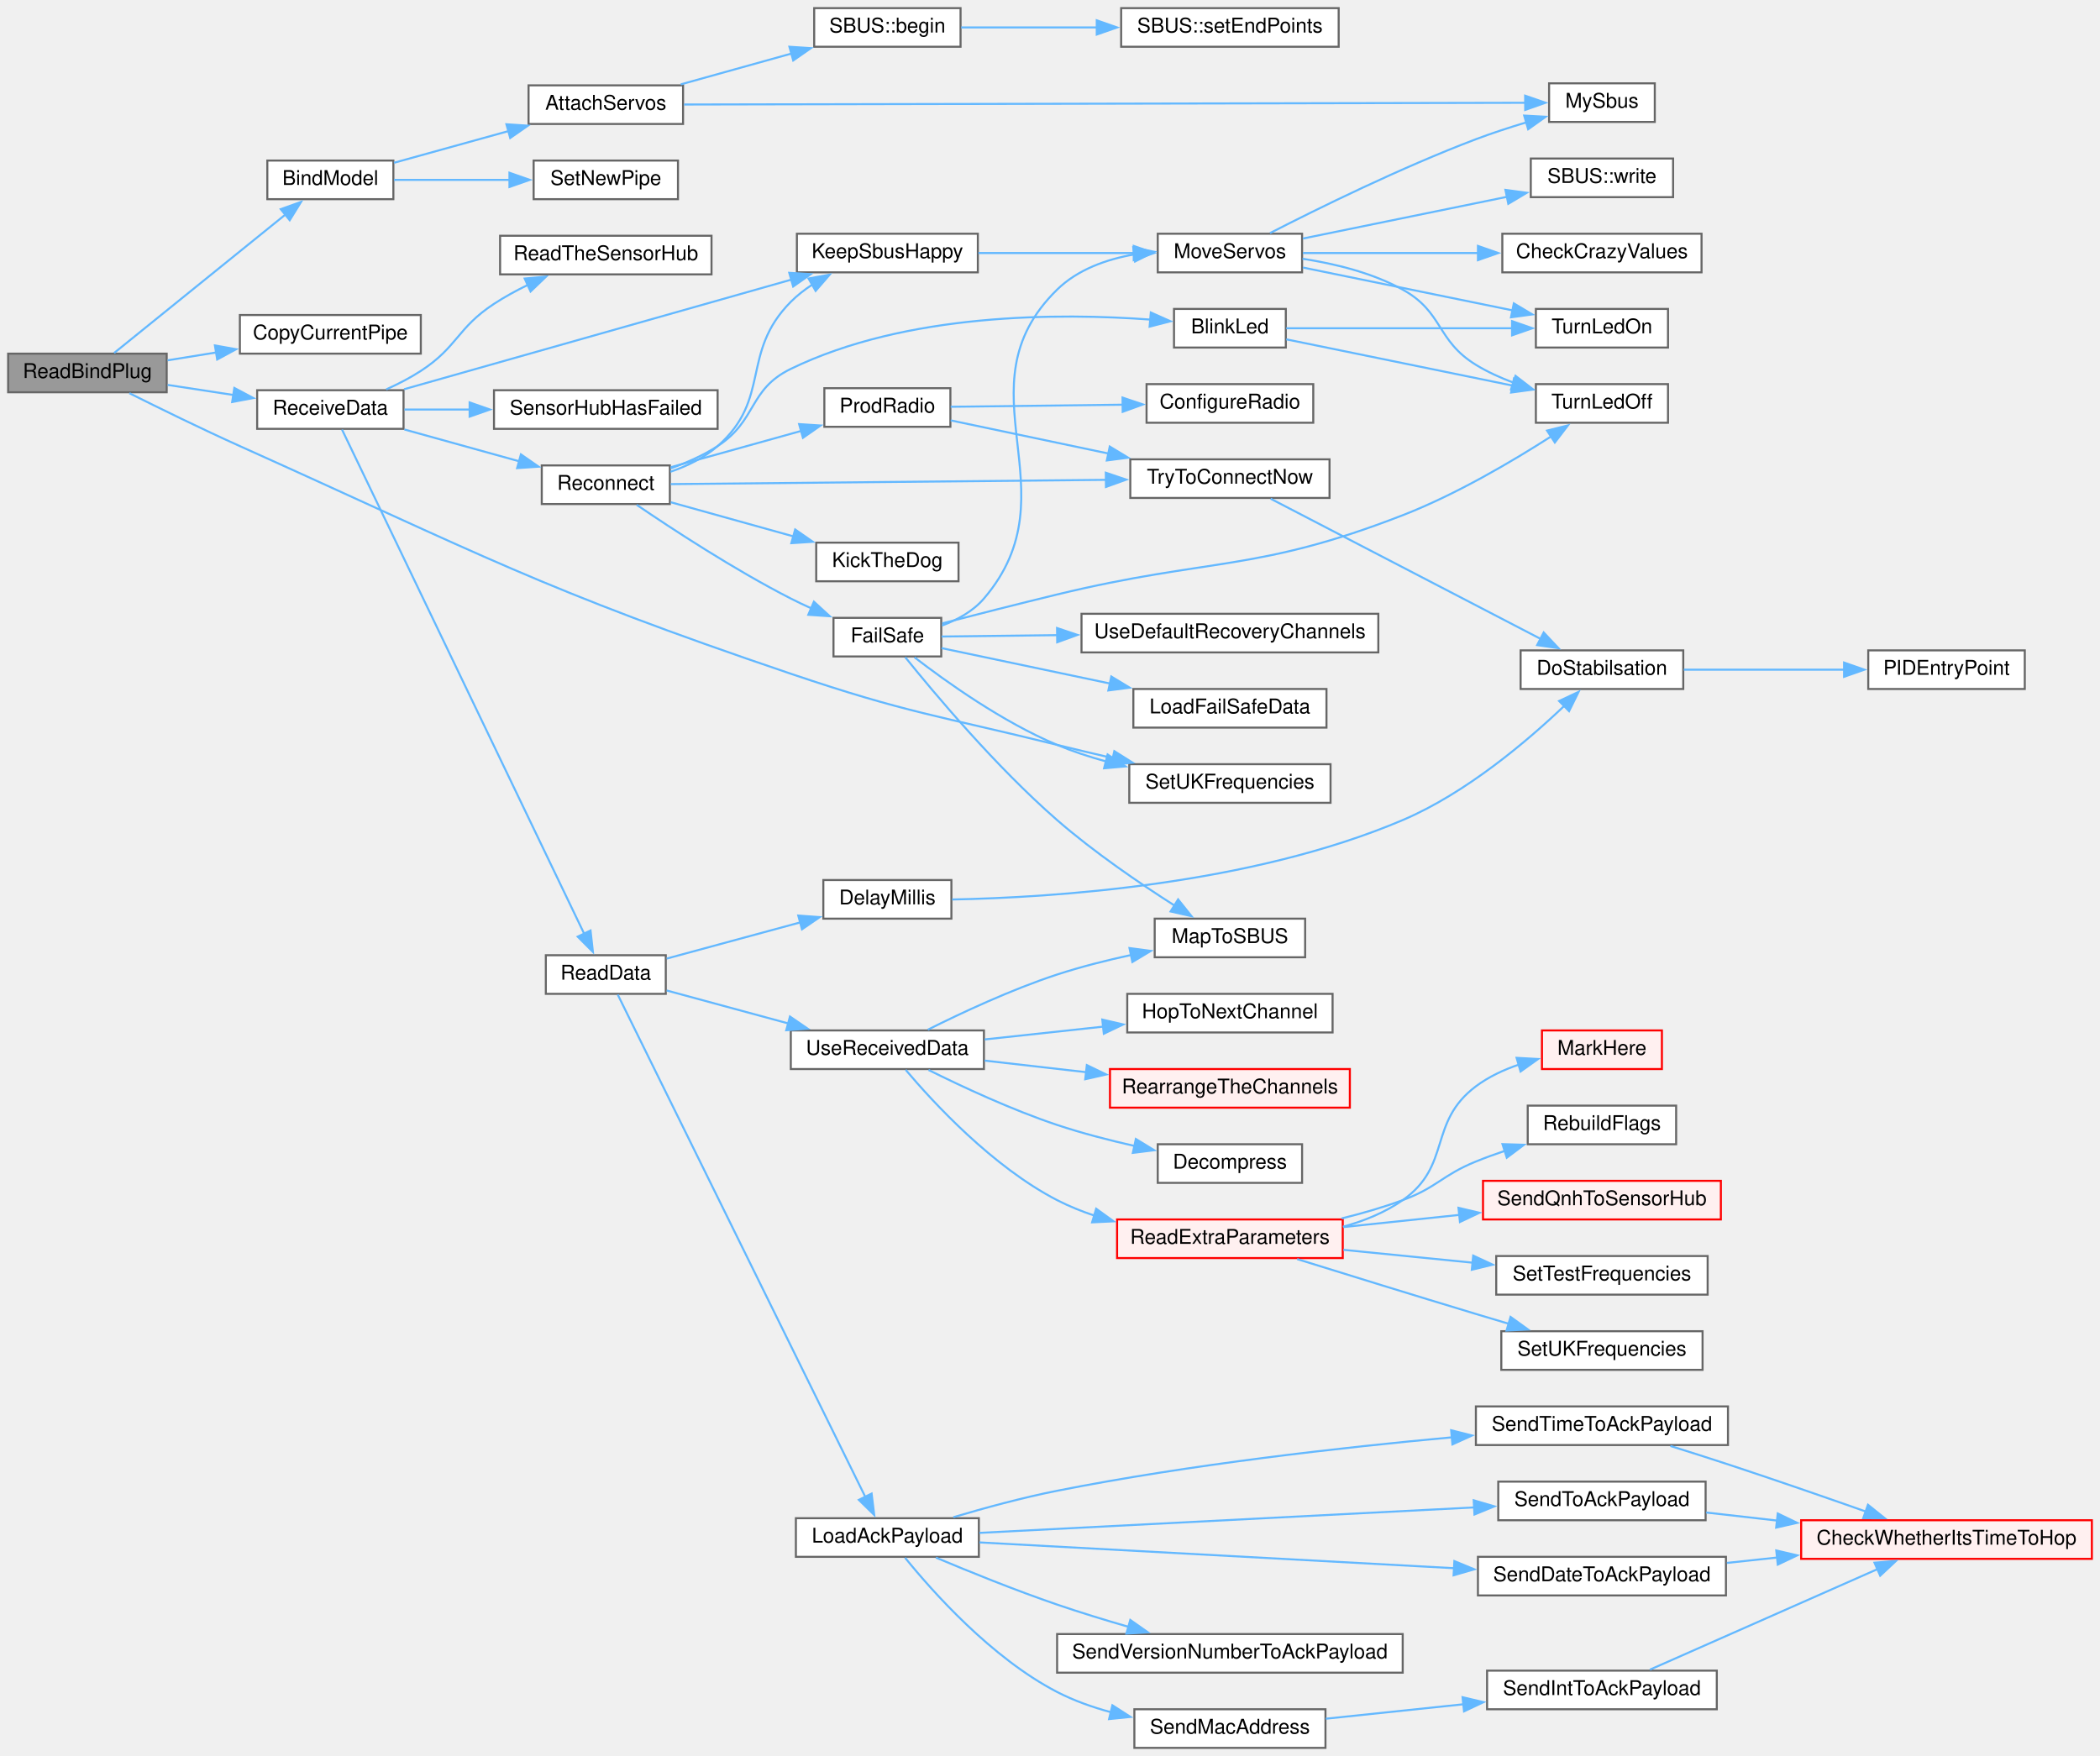
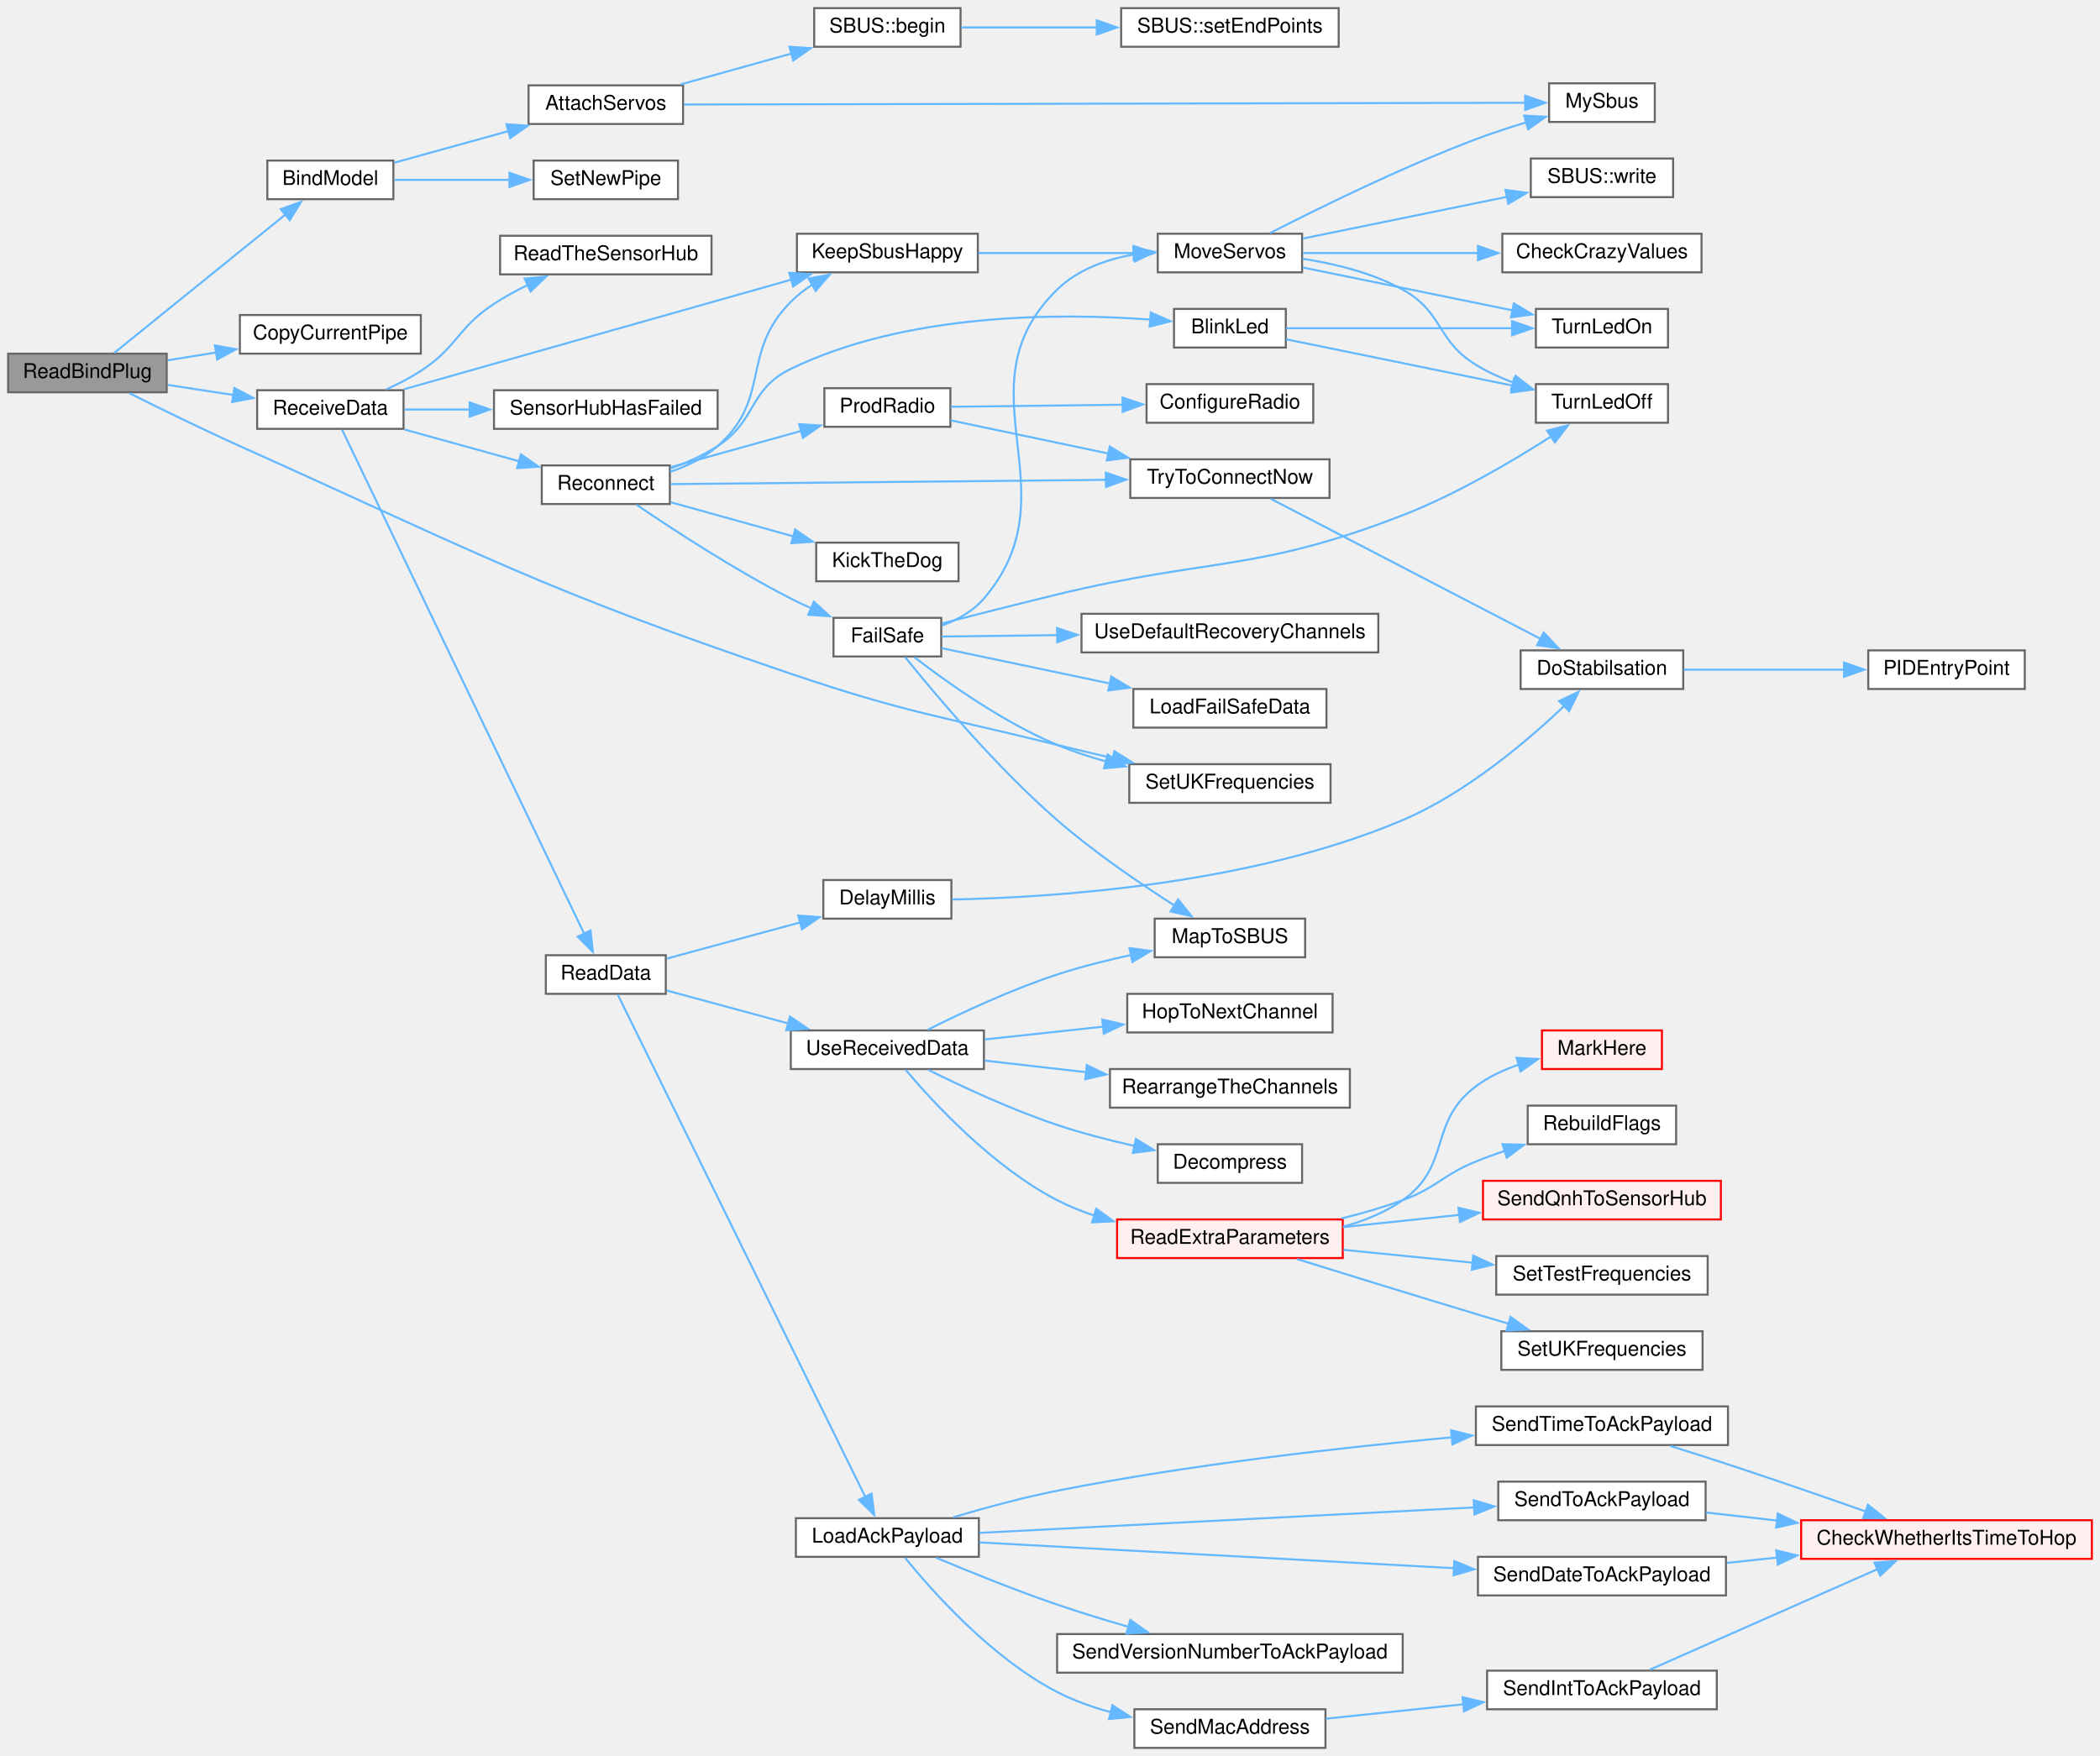
<svg xmlns="http://www.w3.org/2000/svg" xmlns:xlink="http://www.w3.org/1999/xlink" width="1033pt" height="864pt" viewBox="0.00 0.00 1033.00 864.00">
  <g id="graph0" class="graph" transform="scale(1 1) rotate(0) translate(4 860)">
    <g id="node1" class="node">
      <g id="a_node1">
        <a xlink:title=" ">
          <polygon fill="#999999" stroke="#666666" points="78,-686 0,-686 0,-667 78,-667 78,-686" />
          <text text-anchor="middle" x="39" y="-674" font-family="Helvetica,sans-Serif" font-size="10.00">ReadBindPlug</text>
        </a>
      </g>
    </g>
    <g id="node2" class="node">
      <g id="a_node2">
        <a xlink:href="ReceiverCode_2src_2main_8cpp.html#aa0c6905579a33aef28d737d43676cbbd" target="_top" xlink:title=" ">
          <polygon fill="white" stroke="#666666" points="189.5,-781 127.5,-781 127.5,-762 189.5,-762 189.5,-781" />
          <text text-anchor="middle" x="158.5" y="-769" font-family="Helvetica,sans-Serif" font-size="10.00">BindModel</text>
        </a>
      </g>
    </g>
    <g id="edge1" class="edge">
      <path fill="none" stroke="#63b8ff" d="M52.13,-686.31C72.01,-702.38 111.76,-734.52 136.35,-754.4" />
      <polygon fill="#63b8ff" stroke="#63b8ff" points="134.1,-757.09 144.08,-760.65 138.51,-751.64 134.1,-757.09" />
    </g>
    <g id="node8" class="node">
      <g id="a_node8">
        <a xlink:href="radio_8h.html#aa55e98a44b0bcb87b4e318381fece092" target="_top" xlink:title=" ">
          <polygon fill="white" stroke="#666666" points="203,-705 114,-705 114,-686 203,-686 203,-705" />
          <text text-anchor="middle" x="158.5" y="-693" font-family="Helvetica,sans-Serif" font-size="10.00">CopyCurrentPipe</text>
        </a>
      </g>
    </g>
    <g id="edge7" class="edge">
      <path fill="none" stroke="#63b8ff" d="M78.47,-682.72C86.12,-683.96 94.28,-685.28 102.35,-686.58" />
      <polygon fill="#63b8ff" stroke="#63b8ff" points="101.72,-690.03 112.15,-688.17 102.84,-683.12 101.72,-690.03" />
    </g>
    <g id="node9" class="node">
      <g id="a_node9">
        <a xlink:href="radio_8h.html#a06807a4f185694d37f774702ba74db0a" target="_top" xlink:title=" ">
          <polygon fill="white" stroke="#666666" points="194.5,-668 122.5,-668 122.5,-649 194.5,-649 194.5,-668" />
          <text text-anchor="middle" x="158.5" y="-656" font-family="Helvetica,sans-Serif" font-size="10.00">ReceiveData</text>
        </a>
      </g>
    </g>
    <g id="edge8" class="edge">
      <path fill="none" stroke="#63b8ff" d="M78.47,-670.61C88.8,-669.02 100.07,-667.3 110.78,-665.66" />
      <polygon fill="#63b8ff" stroke="#63b8ff" points="111.27,-669.12 120.63,-664.15 110.21,-662.2 111.27,-669.12" />
    </g>
    <g id="node44" class="node">
      <g id="a_node44">
        <a xlink:href="TransmitterCode_2src_2main_8cpp.html#a083c423be6ce1635de5961d0fc72ff06" target="_top" xlink:title=" ">
          <polygon fill="white" stroke="#666666" points="650.5,-484 551.5,-484 551.5,-465 650.5,-465 650.5,-484" />
          <text text-anchor="middle" x="601" y="-472" font-family="Helvetica,sans-Serif" font-size="10.00">SetUKFrequencies</text>
        </a>
      </g>
    </g>
    <g id="edge62" class="edge">
      <path fill="none" stroke="#63b8ff" d="M59.63,-666.54C74.46,-659.13 95.36,-648.87 114,-640.5 232.87,-587.08 261.56,-570.3 385,-528.5 442.08,-509.17 457.49,-507.93 516,-493.5 524.88,-491.31 534.3,-489.08 543.51,-486.96" />
      <polygon fill="#63b8ff" stroke="#63b8ff" points="544.14,-490.41 553.11,-484.77 542.58,-483.58 544.14,-490.41" />
    </g>
    <g id="node3" class="node">
      <g id="a_node3">
        <a xlink:href="ReceiverCode_2src_2main_8cpp.html#a0cbfd712ab3bd8f654bc19400fd704bd" target="_top" xlink:title=" ">
          <polygon fill="white" stroke="#666666" points="332,-818 256,-818 256,-799 332,-799 332,-818" />
          <text text-anchor="middle" x="294" y="-806" font-family="Helvetica,sans-Serif" font-size="10.00">AttachServos</text>
        </a>
      </g>
    </g>
    <g id="edge2" class="edge">
      <path fill="none" stroke="#63b8ff" d="M189.79,-779.9C206.44,-784.51 227.44,-790.33 246.15,-795.51" />
      <polygon fill="#63b8ff" stroke="#63b8ff" points="245.11,-798.86 255.68,-798.16 246.98,-792.11 245.11,-798.86" />
    </g>
    <g id="node7" class="node">
      <g id="a_node7">
        <a xlink:href="radio_8h.html#a6f54969e66375decc44723b141b78766" target="_top" xlink:title=" ">
          <polygon fill="white" stroke="#666666" points="329.5,-781 258.5,-781 258.5,-762 329.5,-762 329.5,-781" />
          <text text-anchor="middle" x="294" y="-769" font-family="Helvetica,sans-Serif" font-size="10.00">SetNewPipe</text>
        </a>
      </g>
    </g>
    <g id="edge6" class="edge">
      <path fill="none" stroke="#63b8ff" d="M189.79,-771.5C206.61,-771.5 227.89,-771.5 246.74,-771.5" />
      <polygon fill="#63b8ff" stroke="#63b8ff" points="246.6,-775 256.6,-771.5 246.6,-768 246.6,-775" />
    </g>
    <g id="node4" class="node">
      <g id="a_node4">
        <a xlink:href="classSBUS.html#a5c2fccbffff0bd17ed522529fd6b2d8f" target="_top" xlink:title=" ">
          <polygon fill="white" stroke="#666666" points="468.5,-856 396.5,-856 396.5,-837 468.5,-837 468.5,-856" />
          <text text-anchor="middle" x="432.5" y="-844" font-family="Helvetica,sans-Serif" font-size="10.00">SBUS::begin</text>
        </a>
      </g>
    </g>
    <g id="edge3" class="edge">
      <path fill="none" stroke="#63b8ff" d="M330.86,-818.48C347.53,-823.12 367.55,-828.7 385.33,-833.65" />
      <polygon fill="#63b8ff" stroke="#63b8ff" points="384.32,-837 394.89,-836.31 386.19,-830.25 384.32,-837" />
    </g>
    <g id="node6" class="node">
      <g id="a_node6">
        <a xlink:href="common_8h.html#a5424788640aaa8d535d6ea077949ef82" target="_top" xlink:title=" ">
          <polygon fill="white" stroke="#666666" points="810,-819 758,-819 758,-800 810,-800 810,-819" />
          <text text-anchor="middle" x="784" y="-807" font-family="Helvetica,sans-Serif" font-size="10.00">MySbus</text>
        </a>
      </g>
    </g>
    <g id="edge5" class="edge">
      <path fill="none" stroke="#63b8ff" d="M332.48,-808.58C423.69,-808.76 656.3,-809.24 746.49,-809.43" />
      <polygon fill="#63b8ff" stroke="#63b8ff" points="746.23,-812.92 756.24,-809.45 746.25,-805.92 746.23,-812.92" />
    </g>
    <g id="node5" class="node">
      <g id="a_node5">
        <a xlink:href="classSBUS.html#a58a6caab31090f4019d4f2439ab20fc2" target="_top" xlink:title=" ">
          <polygon fill="white" stroke="#666666" points="654.5,-856 547.5,-856 547.5,-837 654.5,-837 654.5,-856" />
          <text text-anchor="middle" x="601" y="-844" font-family="Helvetica,sans-Serif" font-size="10.00">SBUS::setEndPoints</text>
        </a>
      </g>
    </g>
    <g id="edge4" class="edge">
      <path fill="none" stroke="#63b8ff" d="M468.81,-846.5C488.25,-846.5 512.97,-846.5 535.7,-846.5" />
      <polygon fill="#63b8ff" stroke="#63b8ff" points="535.5,-850 545.5,-846.5 535.5,-843 535.5,-850" />
    </g>
    <g id="node10" class="node">
      <g id="a_node10">
        <a xlink:href="radio_8h.html#a6f74cdb7b32a3aa9e9342661bd44ad1a" target="_top" xlink:title=" ">
          <polygon fill="white" stroke="#666666" points="477,-745 388,-745 388,-726 477,-726 477,-745" />
          <text text-anchor="middle" x="432.5" y="-733" font-family="Helvetica,sans-Serif" font-size="10.00">KeepSbusHappy</text>
        </a>
      </g>
    </g>
    <g id="edge9" class="edge">
      <path fill="none" stroke="#63b8ff" d="M194.78,-668.49C243.49,-682.28 331.43,-707.17 385.32,-722.43" />
      <polygon fill="#63b8ff" stroke="#63b8ff" points="384.25,-725.76 394.83,-725.12 386.16,-719.03 384.25,-725.76" />
    </g>
    <g id="node16" class="node">
      <g id="a_node16">
        <a xlink:href="radio_8h.html#a07ca94db0e305e9c01ec51e417576308" target="_top" xlink:title=" ">
          <polygon fill="white" stroke="#666666" points="323.5,-390 264.5,-390 264.5,-371 323.5,-371 323.5,-390" />
          <text text-anchor="middle" x="294" y="-378" font-family="Helvetica,sans-Serif" font-size="10.00">ReadData</text>
        </a>
      </g>
    </g>
    <g id="edge16" class="edge">
      <path fill="none" stroke="#63b8ff" d="M164.25,-648.61C183.64,-608.24 256.95,-455.56 283.41,-400.47" />
      <polygon fill="#63b8ff" stroke="#63b8ff" points="286.48,-402.17 287.65,-391.64 280.17,-399.14 286.48,-402.17" />
    </g>
    <g id="node39" class="node">
      <g id="a_node39">
        <a xlink:href="ReceiverCode_2src_2main_8cpp.html#a5d2350b2507883d3644251013370bc5b" target="_top" xlink:title=" ">
          <polygon fill="white" stroke="#666666" points="346,-744 242,-744 242,-725 346,-725 346,-744" />
          <text text-anchor="middle" x="294" y="-732" font-family="Helvetica,sans-Serif" font-size="10.00">ReadTheSensorHub</text>
        </a>
      </g>
    </g>
    <g id="edge42" class="edge">
      <path fill="none" stroke="#63b8ff" d="M185.99,-668.4C191.78,-671.02 197.75,-674.08 203,-677.5 221.19,-689.34 220.85,-698.6 239,-710.5 244.2,-713.91 249.97,-717.05 255.74,-719.86" />
      <polygon fill="#63b8ff" stroke="#63b8ff" points="254.09,-722.95 264.64,-723.91 256.99,-716.58 254.09,-722.95" />
    </g>
    <g id="node40" class="node">
      <g id="a_node40">
        <a xlink:href="radio_8h.html#aca314b55765a1c3af5397c0cb3ce47ff" target="_top" xlink:title=" ">
          <polygon fill="white" stroke="#666666" points="325.5,-631 262.5,-631 262.5,-612 325.5,-612 325.5,-631" />
          <text text-anchor="middle" x="294" y="-619" font-family="Helvetica,sans-Serif" font-size="10.00">Reconnect</text>
        </a>
      </g>
    </g>
    <g id="edge43" class="edge">
      <path fill="none" stroke="#63b8ff" d="M194.93,-648.68C212.32,-643.86 233.4,-638.02 251.54,-632.99" />
      <polygon fill="#63b8ff" stroke="#63b8ff" points="252.24,-636.43 260.95,-630.38 250.37,-629.68 252.24,-636.43" />
    </g>
    <g id="node50" class="node">
      <g id="a_node50">
        <a xlink:href="ReceiverCode_2src_2main_8cpp.html#ad8b70060a07f5323c3e1011dd6b1dd6f" target="_top" xlink:title=" ">
          <polygon fill="white" stroke="#666666" points="349,-668 239,-668 239,-649 349,-649 349,-668" />
          <text text-anchor="middle" x="294" y="-656" font-family="Helvetica,sans-Serif" font-size="10.00">SensorHubHasFailed</text>
        </a>
      </g>
    </g>
    <g id="edge61" class="edge">
      <path fill="none" stroke="#63b8ff" d="M194.93,-658.5C204.84,-658.5 215.95,-658.5 227.04,-658.5" />
      <polygon fill="#63b8ff" stroke="#63b8ff" points="227.01,-662 237.01,-658.5 227.01,-655 227.01,-662" />
    </g>
    <g id="node11" class="node">
      <g id="a_node11">
        <a xlink:href="ReceiverCode_2src_2main_8cpp.html#a6f2443a0666140cf4d8b7352bb3b793c" target="_top" xlink:title=" ">
          <polygon fill="white" stroke="#666666" points="636.5,-745 565.5,-745 565.5,-726 636.5,-726 636.5,-745" />
          <text text-anchor="middle" x="601" y="-733" font-family="Helvetica,sans-Serif" font-size="10.00">MoveServos</text>
        </a>
      </g>
    </g>
    <g id="edge10" class="edge">
      <path fill="none" stroke="#63b8ff" d="M477.25,-735.5C500.84,-735.5 529.96,-735.5 553.9,-735.5" />
      <polygon fill="#63b8ff" stroke="#63b8ff" points="553.69,-739 563.69,-735.5 553.69,-732 553.69,-739" />
    </g>
    <g id="edge12" class="edge">
      <path fill="none" stroke="#63b8ff" d="M620.74,-745.32C644.04,-757.27 685.23,-777.59 722,-791.5 729.95,-794.51 738.64,-797.34 746.9,-799.82" />
      <polygon fill="#63b8ff" stroke="#63b8ff" points="745.76,-803.13 756.34,-802.55 747.71,-796.41 745.76,-803.13" />
    </g>
    <g id="node12" class="node">
      <g id="a_node12">
        <a xlink:href="ReceiverCode_2src_2main_8cpp.html#ae5188cdc179ab32d9a36de911e3a2d45" target="_top" xlink:title=" ">
          <polygon fill="white" stroke="#666666" points="833,-745 735,-745 735,-726 833,-726 833,-745" />
          <text text-anchor="middle" x="784" y="-733" font-family="Helvetica,sans-Serif" font-size="10.00">CheckCrazyValues</text>
        </a>
      </g>
    </g>
    <g id="edge11" class="edge">
      <path fill="none" stroke="#63b8ff" d="M636.9,-735.5C661.28,-735.5 694.44,-735.5 723.01,-735.5" />
      <polygon fill="#63b8ff" stroke="#63b8ff" points="723.01,-739 733.01,-735.5 723.01,-732 723.01,-739" />
    </g>
    <g id="node13" class="node">
      <g id="a_node13">
        <a xlink:href="ReceiverCode_2src_2main_8cpp.html#aadfccc52afc40455e31e965015c29b46" target="_top" xlink:title=" ">
          <polygon fill="white" stroke="#666666" points="816.5,-671 751.5,-671 751.5,-652 816.5,-652 816.5,-671" />
          <text text-anchor="middle" x="784" y="-659" font-family="Helvetica,sans-Serif" font-size="10.00">TurnLedOff</text>
        </a>
      </g>
    </g>
    <g id="edge13" class="edge">
      <path fill="none" stroke="#63b8ff" d="M636.72,-732.69C652.51,-730.27 670.99,-725.8 686,-717.5 706.08,-706.4 702.45,-692.5 722,-680.5 727.69,-677.01 734.08,-674.1 740.53,-671.71" />
      <polygon fill="#63b8ff" stroke="#63b8ff" points="741.48,-675.08 749.87,-668.62 739.28,-668.44 741.48,-675.08" />
    </g>
    <g id="node14" class="node">
      <g id="a_node14">
        <a xlink:href="ReceiverCode_2src_2main_8cpp.html#a852569e2aefff6371f3adad09fcd746f" target="_top" xlink:title=" ">
          <polygon fill="white" stroke="#666666" points="816.5,-708 751.5,-708 751.5,-689 816.5,-689 816.5,-708" />
          <text text-anchor="middle" x="784" y="-696" font-family="Helvetica,sans-Serif" font-size="10.00">TurnLedOn</text>
        </a>
      </g>
    </g>
    <g id="edge14" class="edge">
      <path fill="none" stroke="#63b8ff" d="M636.9,-728.37C666.36,-722.34 708.65,-713.7 740.16,-707.26" />
      <polygon fill="#63b8ff" stroke="#63b8ff" points="740.66,-710.73 749.76,-705.3 739.26,-703.87 740.66,-710.73" />
    </g>
    <g id="node15" class="node">
      <g id="a_node15">
        <a xlink:href="classSBUS.html#aeb87d0ab21224d4cc84848c93a788848" target="_top" xlink:title=" ">
          <polygon fill="white" stroke="#666666" points="819,-782 749,-782 749,-763 819,-763 819,-782" />
          <text text-anchor="middle" x="784" y="-770" font-family="Helvetica,sans-Serif" font-size="10.00">SBUS::write</text>
        </a>
      </g>
    </g>
    <g id="edge15" class="edge">
      <path fill="none" stroke="#63b8ff" d="M636.9,-742.63C665.54,-748.49 706.3,-756.82 737.5,-763.2" />
      <polygon fill="#63b8ff" stroke="#63b8ff" points="736.53,-766.57 747.03,-765.15 737.94,-759.72 736.53,-766.57" />
    </g>
    <g id="node17" class="node">
      <g id="a_node17">
        <a xlink:href="ReceiverCode_2src_2main_8cpp.html#a9692998537a18fea0930c692647e25ad" target="_top" xlink:title=" ">
          <polygon fill="white" stroke="#666666" points="464,-427 401,-427 401,-408 464,-408 464,-427" />
          <text text-anchor="middle" x="432.5" y="-415" font-family="Helvetica,sans-Serif" font-size="10.00">DelayMillis</text>
        </a>
      </g>
    </g>
    <g id="edge17" class="edge">
      <path fill="none" stroke="#63b8ff" d="M323.95,-388.35C343.05,-393.53 368.39,-400.39 389.67,-406.16" />
      <polygon fill="#63b8ff" stroke="#63b8ff" points="388.67,-409.52 399.24,-408.75 390.5,-402.76 388.67,-409.52" />
    </g>
    <g id="node20" class="node">
      <g id="a_node20">
        <a xlink:href="radio_8h.html#a664f409561bfcf119e0379dd991217e5" target="_top" xlink:title=" ">
          <polygon fill="white" stroke="#666666" points="477.5,-113 387.5,-113 387.5,-94 477.5,-94 477.5,-113" />
          <text text-anchor="middle" x="432.5" y="-101" font-family="Helvetica,sans-Serif" font-size="10.00">LoadAckPayload</text>
        </a>
      </g>
    </g>
    <g id="edge20" class="edge">
      <path fill="none" stroke="#63b8ff" d="M299.86,-370.64C319.68,-330.42 394.64,-178.29 421.69,-123.4" />
      <polygon fill="#63b8ff" stroke="#63b8ff" points="424.75,-125.12 426.03,-114.6 418.47,-122.02 424.75,-125.12" />
    </g>
    <g id="node28" class="node">
      <g id="a_node28">
        <a xlink:href="radio_8h.html#abb1997c589abc6432f612eaedf985e38" target="_top" xlink:title=" ">
          <polygon fill="white" stroke="#666666" points="480,-353 385,-353 385,-334 480,-334 480,-353" />
          <text text-anchor="middle" x="432.5" y="-341" font-family="Helvetica,sans-Serif" font-size="10.00">UseReceivedData</text>
        </a>
      </g>
    </g>
    <g id="edge31" class="edge">
      <path fill="none" stroke="#63b8ff" d="M323.95,-372.65C341.3,-367.95 363.79,-361.85 383.72,-356.45" />
      <polygon fill="#63b8ff" stroke="#63b8ff" points="384.59,-359.84 393.33,-353.85 382.76,-353.09 384.59,-359.84" />
    </g>
    <g id="node18" class="node">
      <g id="a_node18">
        <a xlink:href="pid_8h.html#a48050e81ef4521304a2dbeaf99e1a331" target="_top" xlink:title=" ">
          <polygon fill="white" stroke="#666666" points="824,-540 744,-540 744,-521 824,-521 824,-540" />
          <text text-anchor="middle" x="784" y="-528" font-family="Helvetica,sans-Serif" font-size="10.00">DoStabilsation</text>
        </a>
      </g>
    </g>
    <g id="edge18" class="edge">
      <path fill="none" stroke="#63b8ff" d="M464.36,-417.43C513.32,-418.37 610.91,-424.53 686,-456.5 717.32,-469.83 747.54,-495.59 765.7,-512.91" />
      <polygon fill="#63b8ff" stroke="#63b8ff" points="762.93,-515.09 772.52,-519.59 767.83,-510.09 762.93,-515.09" />
    </g>
    <g id="node19" class="node">
      <g id="a_node19">
        <a xlink:href="pid_8h.html#af0885e7050f46e9be63fa1c9574ad9a0" target="_top" xlink:title=" ">
          <polygon fill="white" stroke="#666666" points="992,-540 915,-540 915,-521 992,-521 992,-540" />
          <text text-anchor="middle" x="953.5" y="-528" font-family="Helvetica,sans-Serif" font-size="10.00">PIDEntryPoint</text>
        </a>
      </g>
    </g>
    <g id="edge19" class="edge">
      <path fill="none" stroke="#63b8ff" d="M824.27,-530.5C847.92,-530.5 878.23,-530.5 903.44,-530.5" />
      <polygon fill="#63b8ff" stroke="#63b8ff" points="903.11,-534 913.11,-530.5 903.11,-527 903.11,-534" />
    </g>
    <g id="node21" class="node">
      <g id="a_node21">
        <a xlink:href="radio_8h.html#affa2dcc4341b8daecac77e6e0a354b2d" target="_top" xlink:title=" ">
          <polygon fill="white" stroke="#666666" points="845,-94 723,-94 723,-75 845,-75 845,-94" />
          <text text-anchor="middle" x="784" y="-82" font-family="Helvetica,sans-Serif" font-size="10.00">SendDateToAckPayload</text>
        </a>
      </g>
    </g>
    <g id="edge21" class="edge">
      <path fill="none" stroke="#63b8ff" d="M477.76,-101.09C536.58,-97.9 641.2,-92.21 711.33,-88.4" />
      <polygon fill="#63b8ff" stroke="#63b8ff" points="711.41,-91.9 721.2,-87.86 711.03,-84.91 711.41,-91.9" />
    </g>
    <g id="node23" class="node">
      <g id="a_node23">
        <a xlink:href="radio_8h.html#ab6bb1ded4e272b24f150c28295f4d291" target="_top" xlink:title=" ">
          <polygon fill="white" stroke="#666666" points="648,-19 554,-19 554,0 648,0 648,-19" />
          <text text-anchor="middle" x="601" y="-7" font-family="Helvetica,sans-Serif" font-size="10.00">SendMacAddress</text>
        </a>
      </g>
    </g>
    <g id="edge23" class="edge">
      <path fill="none" stroke="#63b8ff" d="M441.2,-93.56C454.55,-77.08 483.66,-44.24 516,-27.5 524.19,-23.26 533.33,-20.02 542.48,-17.54" />
      <polygon fill="#63b8ff" stroke="#63b8ff" points="543.19,-20.96 552.1,-15.23 541.56,-14.16 543.19,-20.96" />
    </g>
    <g id="node25" class="node">
      <g id="a_node25">
        <a xlink:href="radio_8h.html#a8162c1748e39496c4adf88c55d1c49b8" target="_top" xlink:title=" ">
          <polygon fill="white" stroke="#666666" points="846,-168 722,-168 722,-149 846,-149 846,-168" />
          <text text-anchor="middle" x="784" y="-156" font-family="Helvetica,sans-Serif" font-size="10.00">SendTimeToAckPayload</text>
        </a>
      </g>
    </g>
    <g id="edge26" class="edge">
      <path fill="none" stroke="#63b8ff" d="M464.96,-113.49C480.24,-118.02 498.93,-123.12 516,-126.5 581.2,-139.42 656.46,-147.86 710.43,-152.82" />
      <polygon fill="#63b8ff" stroke="#63b8ff" points="709.83,-156.28 720.1,-153.69 710.45,-149.31 709.83,-156.28" />
    </g>
    <g id="node26" class="node">
      <g id="a_node26">
        <a xlink:href="radio_8h.html#a632401c7e72610ff0a0678358b6877ad" target="_top" xlink:title=" ">
          <polygon fill="white" stroke="#666666" points="835,-131 733,-131 733,-112 835,-112 835,-131" />
          <text text-anchor="middle" x="784" y="-119" font-family="Helvetica,sans-Serif" font-size="10.00">SendToAckPayload</text>
        </a>
      </g>
    </g>
    <g id="edge28" class="edge">
      <path fill="none" stroke="#63b8ff" d="M477.76,-105.78C539.45,-108.96 651.52,-114.73 721.35,-118.32" />
      <polygon fill="#63b8ff" stroke="#63b8ff" points="720.93,-121.81 731.09,-118.83 721.29,-114.82 720.93,-121.81" />
    </g>
    <g id="node27" class="node">
      <g id="a_node27">
        <a xlink:href="radio_8h.html#af56956a6b17dbdfc9fceedeb5a13cb71" target="_top" xlink:title=" ">
          <polygon fill="white" stroke="#666666" points="686,-56 516,-56 516,-37 686,-37 686,-56" />
          <text text-anchor="middle" x="601" y="-44" font-family="Helvetica,sans-Serif" font-size="10.00">SendVersionNumberToAckPayload</text>
        </a>
      </g>
    </g>
    <g id="edge30" class="edge">
      <path fill="none" stroke="#63b8ff" d="M456.38,-93.62C472.81,-86.7 495.56,-77.49 516,-70.5 527.31,-66.63 539.62,-62.87 551.24,-59.52" />
      <polygon fill="#63b8ff" stroke="#63b8ff" points="551.99,-62.94 560.66,-56.85 550.08,-56.21 551.99,-62.94" />
    </g>
    <g id="node22" class="node">
      <g id="a_node22">
        <a xlink:href="radio_8h.html#ad21c5c00ff554736e4e21cee13773cd5" target="_top" xlink:title=" ">
          <polygon fill="#fff0f0" stroke="red" points="1025,-112 882,-112 882,-93 1025,-93 1025,-112" />
          <text text-anchor="middle" x="953.5" y="-100" font-family="Helvetica,sans-Serif" font-size="10.00">CheckWhetherItsTimeToHop</text>
        </a>
      </g>
    </g>
    <g id="edge22" class="edge">
      <path fill="none" stroke="#63b8ff" d="M845.47,-91C853.52,-91.86 861.89,-92.76 870.23,-93.66" />
      <polygon fill="#63b8ff" stroke="#63b8ff" points="869.75,-97.13 880.07,-94.72 870.5,-90.17 869.75,-97.13" />
    </g>
    <g id="node24" class="node">
      <g id="a_node24">
        <a xlink:href="radio_8h.html#a5b9bcce29081b0c53837ecb90e0a6b33" target="_top" xlink:title=" ">
          <polygon fill="white" stroke="#666666" points="840.5,-38 727.5,-38 727.5,-19 840.5,-19 840.5,-38" />
          <text text-anchor="middle" x="784" y="-26" font-family="Helvetica,sans-Serif" font-size="10.00">SendIntToAckPayload</text>
        </a>
      </g>
    </g>
    <g id="edge24" class="edge">
      <path fill="none" stroke="#63b8ff" d="M648.14,-14.34C668.75,-16.51 693.44,-19.1 716.02,-21.47" />
      <polygon fill="#63b8ff" stroke="#63b8ff" points="715.44,-24.93 725.75,-22.49 716.17,-17.97 715.44,-24.93" />
    </g>
    <g id="edge25" class="edge">
      <path fill="none" stroke="#63b8ff" d="M807.59,-38.48C836.39,-51.2 886.41,-73.3 919.49,-87.92" />
      <polygon fill="#63b8ff" stroke="#63b8ff" points="918.06,-91.11 928.62,-91.95 920.88,-84.71 918.06,-91.11" />
    </g>
    <g id="edge27" class="edge">
      <path fill="none" stroke="#63b8ff" d="M817.67,-148.54C826.85,-145.68 836.83,-142.52 846,-139.5 868.59,-132.06 893.73,-123.35 913.9,-116.25" />
      <polygon fill="#63b8ff" stroke="#63b8ff" points="914.86,-119.62 923.13,-112.99 912.53,-113.02 914.86,-119.62" />
    </g>
    <g id="edge29" class="edge">
      <path fill="none" stroke="#63b8ff" d="M835.26,-115.8C846.28,-114.55 858.24,-113.19 870.15,-111.84" />
      <polygon fill="#63b8ff" stroke="#63b8ff" points="870.49,-115.33 880.03,-110.72 869.7,-108.37 870.49,-115.33" />
    </g>
    <g id="node29" class="node">
      <g id="a_node29">
        <a xlink:href="radio_8h.html#a6feccc8c0583de3235616d42076f1371" target="_top" xlink:title=" ">
          <polygon fill="white" stroke="#666666" points="636.5,-297 565.5,-297 565.5,-278 636.5,-278 636.5,-297" />
          <text text-anchor="middle" x="601" y="-285" font-family="Helvetica,sans-Serif" font-size="10.00">Decompress</text>
        </a>
      </g>
    </g>
    <g id="edge32" class="edge">
      <path fill="none" stroke="#63b8ff" d="M452.73,-333.56C469.18,-325.37 493.66,-313.95 516,-306.5 528.16,-302.44 541.6,-298.97 554.1,-296.15" />
      <polygon fill="#63b8ff" stroke="#63b8ff" points="554.73,-299.59 563.77,-294.06 553.25,-292.75 554.73,-299.59" />
    </g>
    <g id="node30" class="node">
      <g id="a_node30">
        <a xlink:href="radio_8h.html#a62ec0168b1eea5f5c14f663d9217574d" target="_top" xlink:title=" ">
          <polygon fill="white" stroke="#666666" points="651.5,-371 550.5,-371 550.5,-352 651.5,-352 651.5,-371" />
          <text text-anchor="middle" x="601" y="-359" font-family="Helvetica,sans-Serif" font-size="10.00">HopToNextChannel</text>
        </a>
      </g>
    </g>
    <g id="edge33" class="edge">
      <path fill="none" stroke="#63b8ff" d="M480.32,-348.56C498.41,-350.52 519.35,-352.78 538.62,-354.86" />
      <polygon fill="#63b8ff" stroke="#63b8ff" points="538.22,-358.34 548.53,-355.94 538.97,-351.38 538.22,-358.34" />
    </g>
    <g id="node31" class="node">
      <g id="a_node31">
        <a xlink:href="radio_8h.html#a6a495c5560f12cc3fd3df9454927d681" target="_top" xlink:title=" ">
          <polygon fill="white" stroke="#666666" points="638,-408 564,-408 564,-389 638,-389 638,-408" />
          <text text-anchor="middle" x="601" y="-396" font-family="Helvetica,sans-Serif" font-size="10.00">MapToSBUS</text>
        </a>
      </g>
    </g>
    <g id="edge34" class="edge">
      <path fill="none" stroke="#63b8ff" d="M452.38,-353.35C468.82,-361.58 493.47,-373.13 516,-380.5 527.6,-384.3 540.37,-387.51 552.37,-390.12" />
      <polygon fill="#63b8ff" stroke="#63b8ff" points="551.6,-393.53 562.1,-392.13 553.02,-386.67 551.6,-393.53" />
    </g>
    <g id="node32" class="node">
      <g id="a_node32">
        <a xlink:href="radio_8h.html#a6c490ef42e364f8bb1430c436e86c9c0" target="_top" xlink:title=" ">
          <polygon fill="#fff0f0" stroke="red" points="656.5,-260 545.5,-260 545.5,-241 656.5,-241 656.5,-260" />
          <text text-anchor="middle" x="601" y="-248" font-family="Helvetica,sans-Serif" font-size="10.00">ReadExtraParameters</text>
        </a>
      </g>
    </g>
    <g id="edge35" class="edge">
      <path fill="none" stroke="#63b8ff" d="M441.5,-333.61C455.06,-317.55 484.2,-285.92 516,-269.5 521.79,-266.51 528.04,-263.99 534.42,-261.86" />
      <polygon fill="#63b8ff" stroke="#63b8ff" points="535.21,-265.28 543.8,-259.07 533.21,-258.57 535.21,-265.28" />
    </g>
    <g id="node38" class="node">
      <g id="a_node38">
        <a xlink:href="radio_8h.html#a324d644a6306bb8be3b7f46b4bb32421" target="_top" xlink:title=" ">
-           <polygon fill="#fff0f0" stroke="red" points="660,-334 542,-334 542,-315 660,-315 660,-334" />
+           <polygon fill="white" stroke="#666666" points="660,-334 542,-334 542,-315 660,-315 660,-334" />
          <text text-anchor="middle" x="601" y="-322" font-family="Helvetica,sans-Serif" font-size="10.00">RearrangeTheChannels</text>
        </a>
      </g>
    </g>
    <g id="edge41" class="edge">
      <path fill="none" stroke="#63b8ff" d="M480.32,-338.16C495.95,-336.37 513.7,-334.35 530.66,-332.41" />
      <polygon fill="#63b8ff" stroke="#63b8ff" points="530.62,-335.94 540.16,-331.33 529.83,-328.99 530.62,-335.94" />
    </g>
    <g id="node33" class="node">
      <g id="a_node33">
        <a xlink:href="ReceiverCode_2src_2main_8cpp.html#a5ae8a2aa29e834880ccf370c7547961b" target="_top" xlink:title=" ">
          <polygon fill="#fff0f0" stroke="red" points="813.5,-353 754.5,-353 754.5,-334 813.5,-334 813.5,-353" />
          <text text-anchor="middle" x="784" y="-341" font-family="Helvetica,sans-Serif" font-size="10.00">MarkHere</text>
        </a>
      </g>
    </g>
    <g id="edge36" class="edge">
      <path fill="none" stroke="#63b8ff" d="M656.58,-256.39C666.97,-259.24 677.3,-263.41 686,-269.5 710.24,-286.47 698.32,-307.75 722,-325.5 728.23,-330.17 735.66,-333.64 743.16,-336.2" />
      <polygon fill="#63b8ff" stroke="#63b8ff" points="742.02,-339.52 752.6,-338.94 743.97,-332.79 742.02,-339.52" />
    </g>
    <g id="node34" class="node">
      <g id="a_node34">
        <a xlink:href="ReceiverCode_2src_2main_8cpp.html#ad86a39e4cba19592c760833870f6f69c" target="_top" xlink:title=" ">
          <polygon fill="white" stroke="#666666" points="820.5,-316 747.5,-316 747.5,-297 820.5,-297 820.5,-316" />
          <text text-anchor="middle" x="784" y="-304" font-family="Helvetica,sans-Serif" font-size="10.00">RebuildFlags</text>
        </a>
      </g>
    </g>
    <g id="edge37" class="edge">
      <path fill="none" stroke="#63b8ff" d="M655.94,-260.49C666.07,-262.98 676.46,-265.98 686,-269.5 702.97,-275.77 705.24,-281.68 722,-288.5 726.61,-290.38 731.49,-292.15 736.4,-293.8" />
      <polygon fill="#63b8ff" stroke="#63b8ff" points="735.08,-297.05 745.67,-296.74 737.2,-290.38 735.08,-297.05" />
    </g>
    <g id="node35" class="node">
      <g id="a_node35">
        <a xlink:href="ReceiverCode_2src_2main_8cpp.html#af2b1ba43295661243b7bb78004d470d8" target="_top" xlink:title=" ">
          <polygon fill="#fff0f0" stroke="red" points="842.5,-279 725.5,-279 725.5,-260 842.5,-260 842.5,-279" />
          <text text-anchor="middle" x="784" y="-267" font-family="Helvetica,sans-Serif" font-size="10.00">SendQnhToSensorHub</text>
        </a>
      </g>
    </g>
    <g id="edge38" class="edge">
      <path fill="none" stroke="#63b8ff" d="M656.8,-256.25C674.8,-258.14 695.06,-260.27 713.98,-262.25" />
      <polygon fill="#63b8ff" stroke="#63b8ff" points="713.43,-265.72 723.74,-263.28 714.16,-258.75 713.43,-265.72" />
    </g>
    <g id="node36" class="node">
      <g id="a_node36">
        <a xlink:href="radio_8h.html#a31a35307bbac88ceda244272f25d399a" target="_top" xlink:title=" ">
          <polygon fill="white" stroke="#666666" points="836,-242 732,-242 732,-223 836,-223 836,-242" />
          <text text-anchor="middle" x="784" y="-230" font-family="Helvetica,sans-Serif" font-size="10.00">SetTestFrequencies</text>
        </a>
      </g>
    </g>
    <g id="edge39" class="edge">
      <path fill="none" stroke="#63b8ff" d="M656.8,-245.05C676.9,-243.05 699.8,-240.77 720.53,-238.71" />
      <polygon fill="#63b8ff" stroke="#63b8ff" points="720.68,-242.21 730.29,-237.74 719.99,-235.25 720.68,-242.21" />
    </g>
    <g id="node37" class="node">
      <g id="a_node37">
        <a xlink:href="radio_8h.html#a2eabdb233653fa02f0b899e26b5e8ce7" target="_top" xlink:title=" ">
          <polygon fill="white" stroke="#666666" points="833.5,-205 734.5,-205 734.5,-186 833.5,-186 833.5,-205" />
          <text text-anchor="middle" x="784" y="-193" font-family="Helvetica,sans-Serif" font-size="10.00">SetUKFrequencies</text>
        </a>
      </g>
    </g>
    <g id="edge40" class="edge">
      <path fill="none" stroke="#63b8ff" d="M634.06,-240.5C658.21,-232.99 692.15,-222.5 722,-213.5 727.21,-211.93 732.67,-210.29 738.1,-208.68" />
      <polygon fill="#63b8ff" stroke="#63b8ff" points="739.05,-212.05 747.65,-205.85 737.07,-205.34 739.05,-212.05" />
    </g>
    <g id="edge54" class="edge">
      <path fill="none" stroke="#63b8ff" d="M325.75,-627.86C333.99,-630.69 342.42,-634.73 349,-640.5 375.6,-663.83 360.07,-686.39 385,-711.5 388.15,-714.67 391.81,-717.51 395.66,-720.03" />
      <polygon fill="#63b8ff" stroke="#63b8ff" points="393.73,-722.96 404.15,-724.88 397.21,-716.88 393.73,-722.96" />
    </g>
    <g id="node41" class="node">
      <g id="a_node41">
        <a xlink:href="ReceiverCode_2src_2main_8cpp.html#aa477cf7453bb57dab00e7b654f62cb13" target="_top" xlink:title=" ">
          <polygon fill="white" stroke="#666666" points="628.5,-708 573.5,-708 573.5,-689 628.5,-689 628.5,-708" />
          <text text-anchor="middle" x="601" y="-696" font-family="Helvetica,sans-Serif" font-size="10.00">BlinkLed</text>
        </a>
      </g>
    </g>
    <g id="edge44" class="edge">
      <path fill="none" stroke="#63b8ff" d="M325.89,-629.55C333.77,-632.35 342,-635.96 349,-640.5 368.52,-653.16 364.08,-668.33 385,-678.5 441.94,-706.19 517.34,-706.05 562.05,-702.74" />
      <polygon fill="#63b8ff" stroke="#63b8ff" points="562.09,-706.25 571.76,-701.93 561.5,-699.28 562.09,-706.25" />
    </g>
    <g id="node42" class="node">
      <g id="a_node42">
        <a xlink:href="ReceiverCode_2src_2main_8cpp.html#a42318598726782ebb2e1857f167c8cda" target="_top" xlink:title=" ">
          <polygon fill="white" stroke="#666666" points="459,-556 406,-556 406,-537 459,-537 459,-556" />
          <text text-anchor="middle" x="432.5" y="-544" font-family="Helvetica,sans-Serif" font-size="10.00">FailSafe</text>
        </a>
      </g>
    </g>
    <g id="edge47" class="edge">
      <path fill="none" stroke="#63b8ff" d="M309.21,-611.6C326.59,-599.76 357.14,-579.73 385,-565.5 388.26,-563.83 391.71,-562.2 395.18,-560.64" />
      <polygon fill="#63b8ff" stroke="#63b8ff" points="396.36,-563.94 404.18,-556.79 393.61,-557.51 396.36,-563.94" />
    </g>
    <g id="node46" class="node">
      <g id="a_node46">
        <a xlink:href="ReceiverCode_2src_2main_8cpp.html#ada95a00a341e4a80176eda743a94ab2e" target="_top" xlink:title=" ">
          <polygon fill="white" stroke="#666666" points="467.5,-593 397.5,-593 397.5,-574 467.5,-574 467.5,-593" />
          <text text-anchor="middle" x="432.5" y="-581" font-family="Helvetica,sans-Serif" font-size="10.00">KickTheDog</text>
        </a>
      </g>
    </g>
    <g id="edge55" class="edge">
      <path fill="none" stroke="#63b8ff" d="M325.97,-612.88C343.81,-607.91 366.55,-601.58 386.34,-596.07" />
      <polygon fill="#63b8ff" stroke="#63b8ff" points="387.14,-599.48 395.84,-593.43 385.26,-592.74 387.14,-599.48" />
    </g>
    <g id="node47" class="node">
      <g id="a_node47">
        <a xlink:href="radio_8h.html#a62f1498f67d7e438905ae486bc27044f" target="_top" xlink:title=" ">
          <polygon fill="white" stroke="#666666" points="463.5,-669 401.5,-669 401.5,-650 463.5,-650 463.5,-669" />
          <text text-anchor="middle" x="432.5" y="-657" font-family="Helvetica,sans-Serif" font-size="10.00">ProdRadio</text>
        </a>
      </g>
    </g>
    <g id="edge56" class="edge">
      <path fill="none" stroke="#63b8ff" d="M325.97,-630.12C344.96,-635.41 369.49,-642.24 390.12,-647.98" />
      <polygon fill="#63b8ff" stroke="#63b8ff" points="389.09,-651.33 399.66,-650.64 390.97,-644.58 389.09,-651.33" />
    </g>
    <g id="node49" class="node">
      <g id="a_node49">
        <a xlink:href="radio_8h.html#a1208ef26dd460e6f5f56582f4fbfcf94" target="_top" xlink:title=" ">
          <polygon fill="white" stroke="#666666" points="650,-634 552,-634 552,-615 650,-615 650,-634" />
          <text text-anchor="middle" x="601" y="-622" font-family="Helvetica,sans-Serif" font-size="10.00">TryToConnectNow</text>
        </a>
      </g>
    </g>
    <g id="edge60" class="edge">
      <path fill="none" stroke="#63b8ff" d="M325.92,-621.8C376.07,-622.3 475.99,-623.28 540.32,-623.91" />
      <polygon fill="#63b8ff" stroke="#63b8ff" points="539.96,-627.41 550,-624.01 540.03,-620.41 539.96,-627.41" />
    </g>
    <g id="edge45" class="edge">
      <path fill="none" stroke="#63b8ff" d="M628.71,-693.04C658.04,-687.04 705.56,-677.33 740.12,-670.26" />
      <polygon fill="#63b8ff" stroke="#63b8ff" points="740.72,-673.71 749.82,-668.28 739.32,-666.86 740.72,-673.71" />
    </g>
    <g id="edge46" class="edge">
      <path fill="none" stroke="#63b8ff" d="M628.71,-698.5C658.04,-698.5 705.56,-698.5 740.12,-698.5" />
      <polygon fill="#63b8ff" stroke="#63b8ff" points="739.79,-702 749.79,-698.5 739.79,-695 739.79,-702" />
    </g>
    <g id="edge50" class="edge">
      <path fill="none" stroke="#63b8ff" d="M459.39,-552.21C466.99,-555.05 474.67,-559.27 480,-565.5 525.13,-618.25 466.39,-668.94 516,-717.5 526.08,-727.36 540.16,-732.39 553.93,-734.82" />
      <polygon fill="#63b8ff" stroke="#63b8ff" points="553.45,-738.29 563.82,-736.1 554.35,-731.35 553.45,-738.29" />
    </g>
    <g id="edge52" class="edge">
      <path fill="none" stroke="#63b8ff" d="M459.47,-553.28C475.7,-557.47 497.04,-562.91 516,-567.5 591.34,-585.73 613.75,-578.42 686,-606.5 712.31,-616.72 740.11,-633.14 759.18,-645.38" />
      <polygon fill="#63b8ff" stroke="#63b8ff" points="757,-648.14 767.28,-650.69 760.83,-642.28 757,-648.14" />
    </g>
    <g id="edge49" class="edge">
      <path fill="none" stroke="#63b8ff" d="M441.29,-536.64C455.22,-519.33 485.79,-482.81 516,-456.5 534.21,-440.64 556.83,-425.23 574.01,-414.29" />
      <polygon fill="#63b8ff" stroke="#63b8ff" points="575.52,-417.47 582.14,-409.19 571.81,-411.54 575.52,-417.47" />
    </g>
    <g id="node43" class="node">
      <g id="a_node43">
        <a xlink:href="ReceiverCode_2src_2main_8cpp.html#a7b232e8049c83655363495df07fc96d9" target="_top" xlink:title=" ">
          <polygon fill="white" stroke="#666666" points="648.5,-521 553.5,-521 553.5,-502 648.5,-502 648.5,-521" />
          <text text-anchor="middle" x="601" y="-509" font-family="Helvetica,sans-Serif" font-size="10.00">LoadFailSafeData</text>
        </a>
      </g>
    </g>
    <g id="edge48" class="edge">
      <path fill="none" stroke="#63b8ff" d="M459.15,-541.11C481.22,-536.47 513.87,-529.61 542.18,-523.65" />
      <polygon fill="#63b8ff" stroke="#63b8ff" points="542.65,-527.13 551.71,-521.65 541.21,-520.28 542.65,-527.13" />
    </g>
    <g id="edge51" class="edge">
      <path fill="none" stroke="#63b8ff" d="M445.87,-536.57C461.36,-524.62 489.15,-504.75 516,-493.5 523.58,-490.32 531.79,-487.63 539.99,-485.37" />
      <polygon fill="#63b8ff" stroke="#63b8ff" points="540.83,-488.77 549.66,-482.91 539.1,-481.98 540.83,-488.77" />
    </g>
    <g id="node45" class="node">
      <g id="a_node45">
        <a xlink:href="Utilities_8h.html#a23be886d0f26b1bd0487babfb4d7ed7e" target="_top" xlink:title=" ">
          <polygon fill="white" stroke="#666666" points="674,-558 528,-558 528,-539 674,-539 674,-558" />
          <text text-anchor="middle" x="601" y="-546" font-family="Helvetica,sans-Serif" font-size="10.00">UseDefaultRecoveryChannels</text>
        </a>
      </g>
    </g>
    <g id="edge53" class="edge">
      <path fill="none" stroke="#63b8ff" d="M459.15,-546.81C474.62,-546.99 495.3,-547.24 516.03,-547.49" />
      <polygon fill="#63b8ff" stroke="#63b8ff" points="515.97,-550.99 526.01,-547.61 516.05,-543.99 515.97,-550.99" />
    </g>
    <g id="node48" class="node">
      <g id="a_node48">
        <a xlink:href="radio_8h.html#a3bb52983d9a2108589830301007bdce1" target="_top" xlink:title=" ">
          <polygon fill="white" stroke="#666666" points="642,-671 560,-671 560,-652 642,-652 642,-671" />
          <text text-anchor="middle" x="601" y="-659" font-family="Helvetica,sans-Serif" font-size="10.00">ConfigureRadio</text>
        </a>
      </g>
    </g>
    <g id="edge57" class="edge">
      <path fill="none" stroke="#63b8ff" d="M463.65,-659.86C487.29,-660.15 520.73,-660.55 548.58,-660.88" />
      <polygon fill="#63b8ff" stroke="#63b8ff" points="548.18,-664.38 558.22,-661 548.26,-657.38 548.18,-664.38" />
    </g>
    <g id="edge58" class="edge">
      <path fill="none" stroke="#63b8ff" d="M463.65,-653.16C485.3,-648.61 515.17,-642.33 541.43,-636.81" />
      <polygon fill="#63b8ff" stroke="#63b8ff" points="541.89,-640.29 550.95,-634.81 540.45,-633.44 541.89,-640.29" />
    </g>
    <g id="edge59" class="edge">
      <path fill="none" stroke="#63b8ff" d="M621.03,-614.62C652.8,-598.12 716.85,-564.85 754.18,-545.47" />
      <polygon fill="#63b8ff" stroke="#63b8ff" points="755.35,-548.8 762.61,-541.09 752.12,-542.59 755.35,-548.8" />
    </g>
  </g>
</svg>
